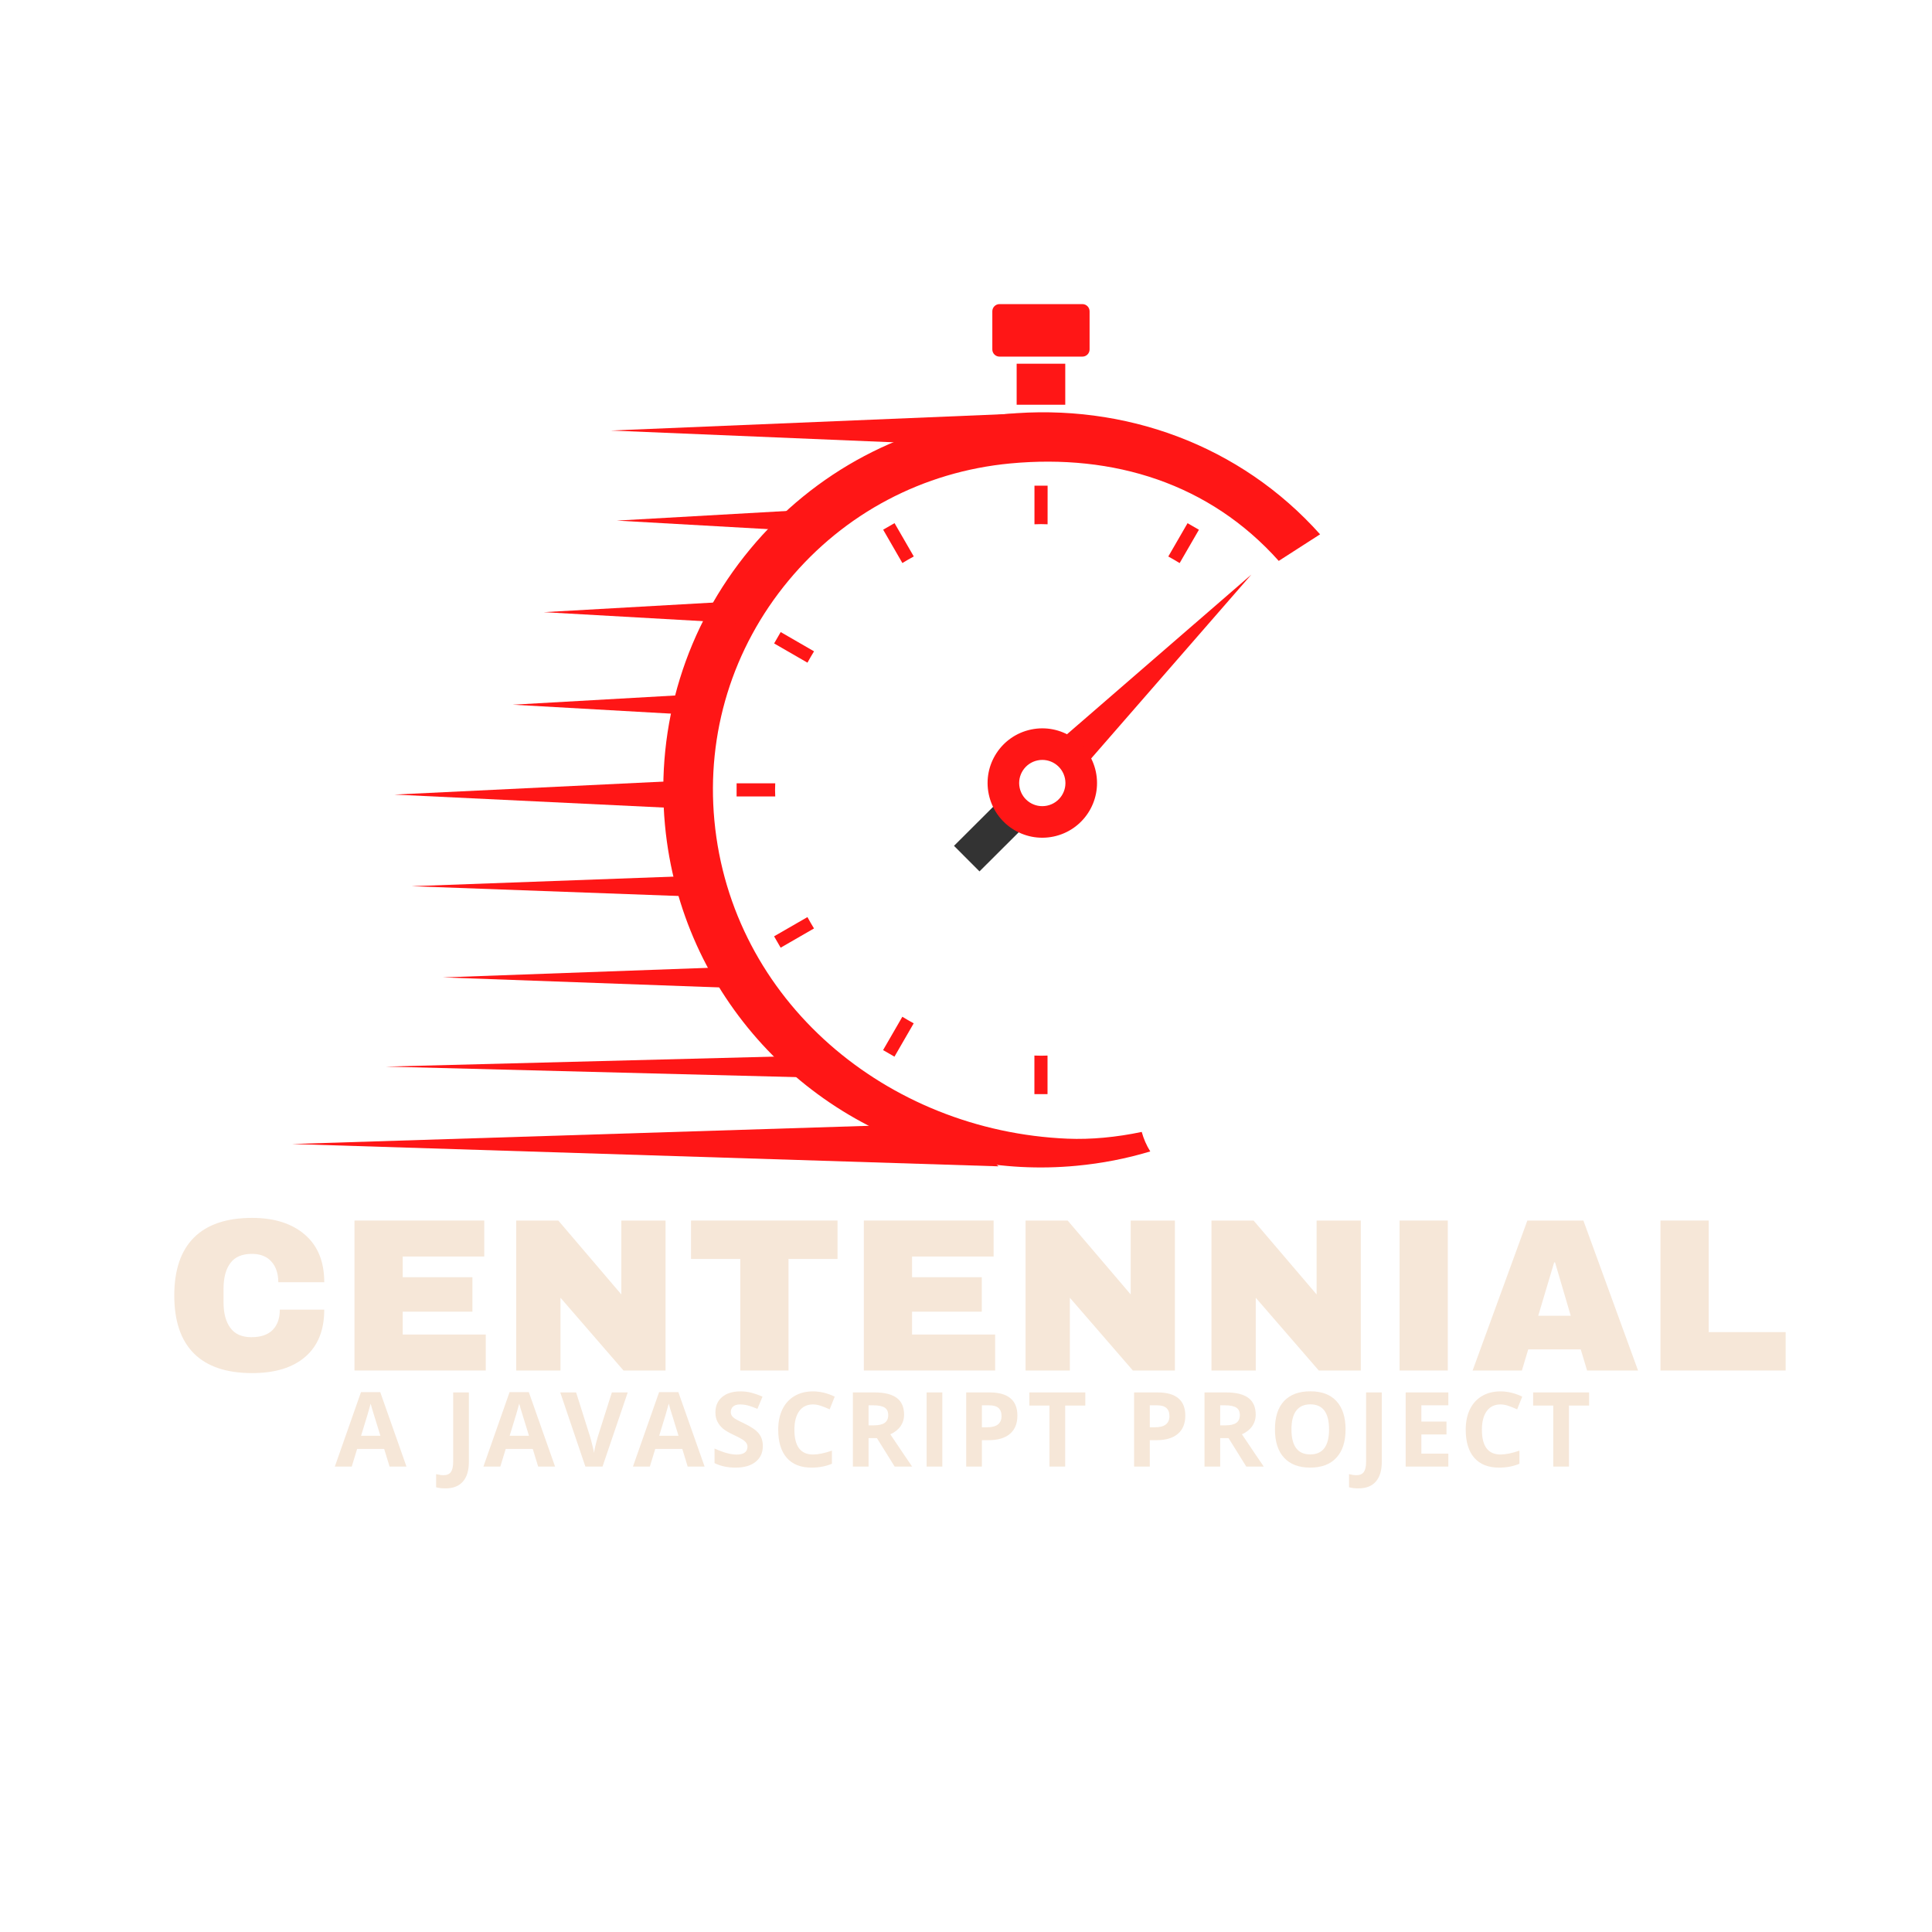
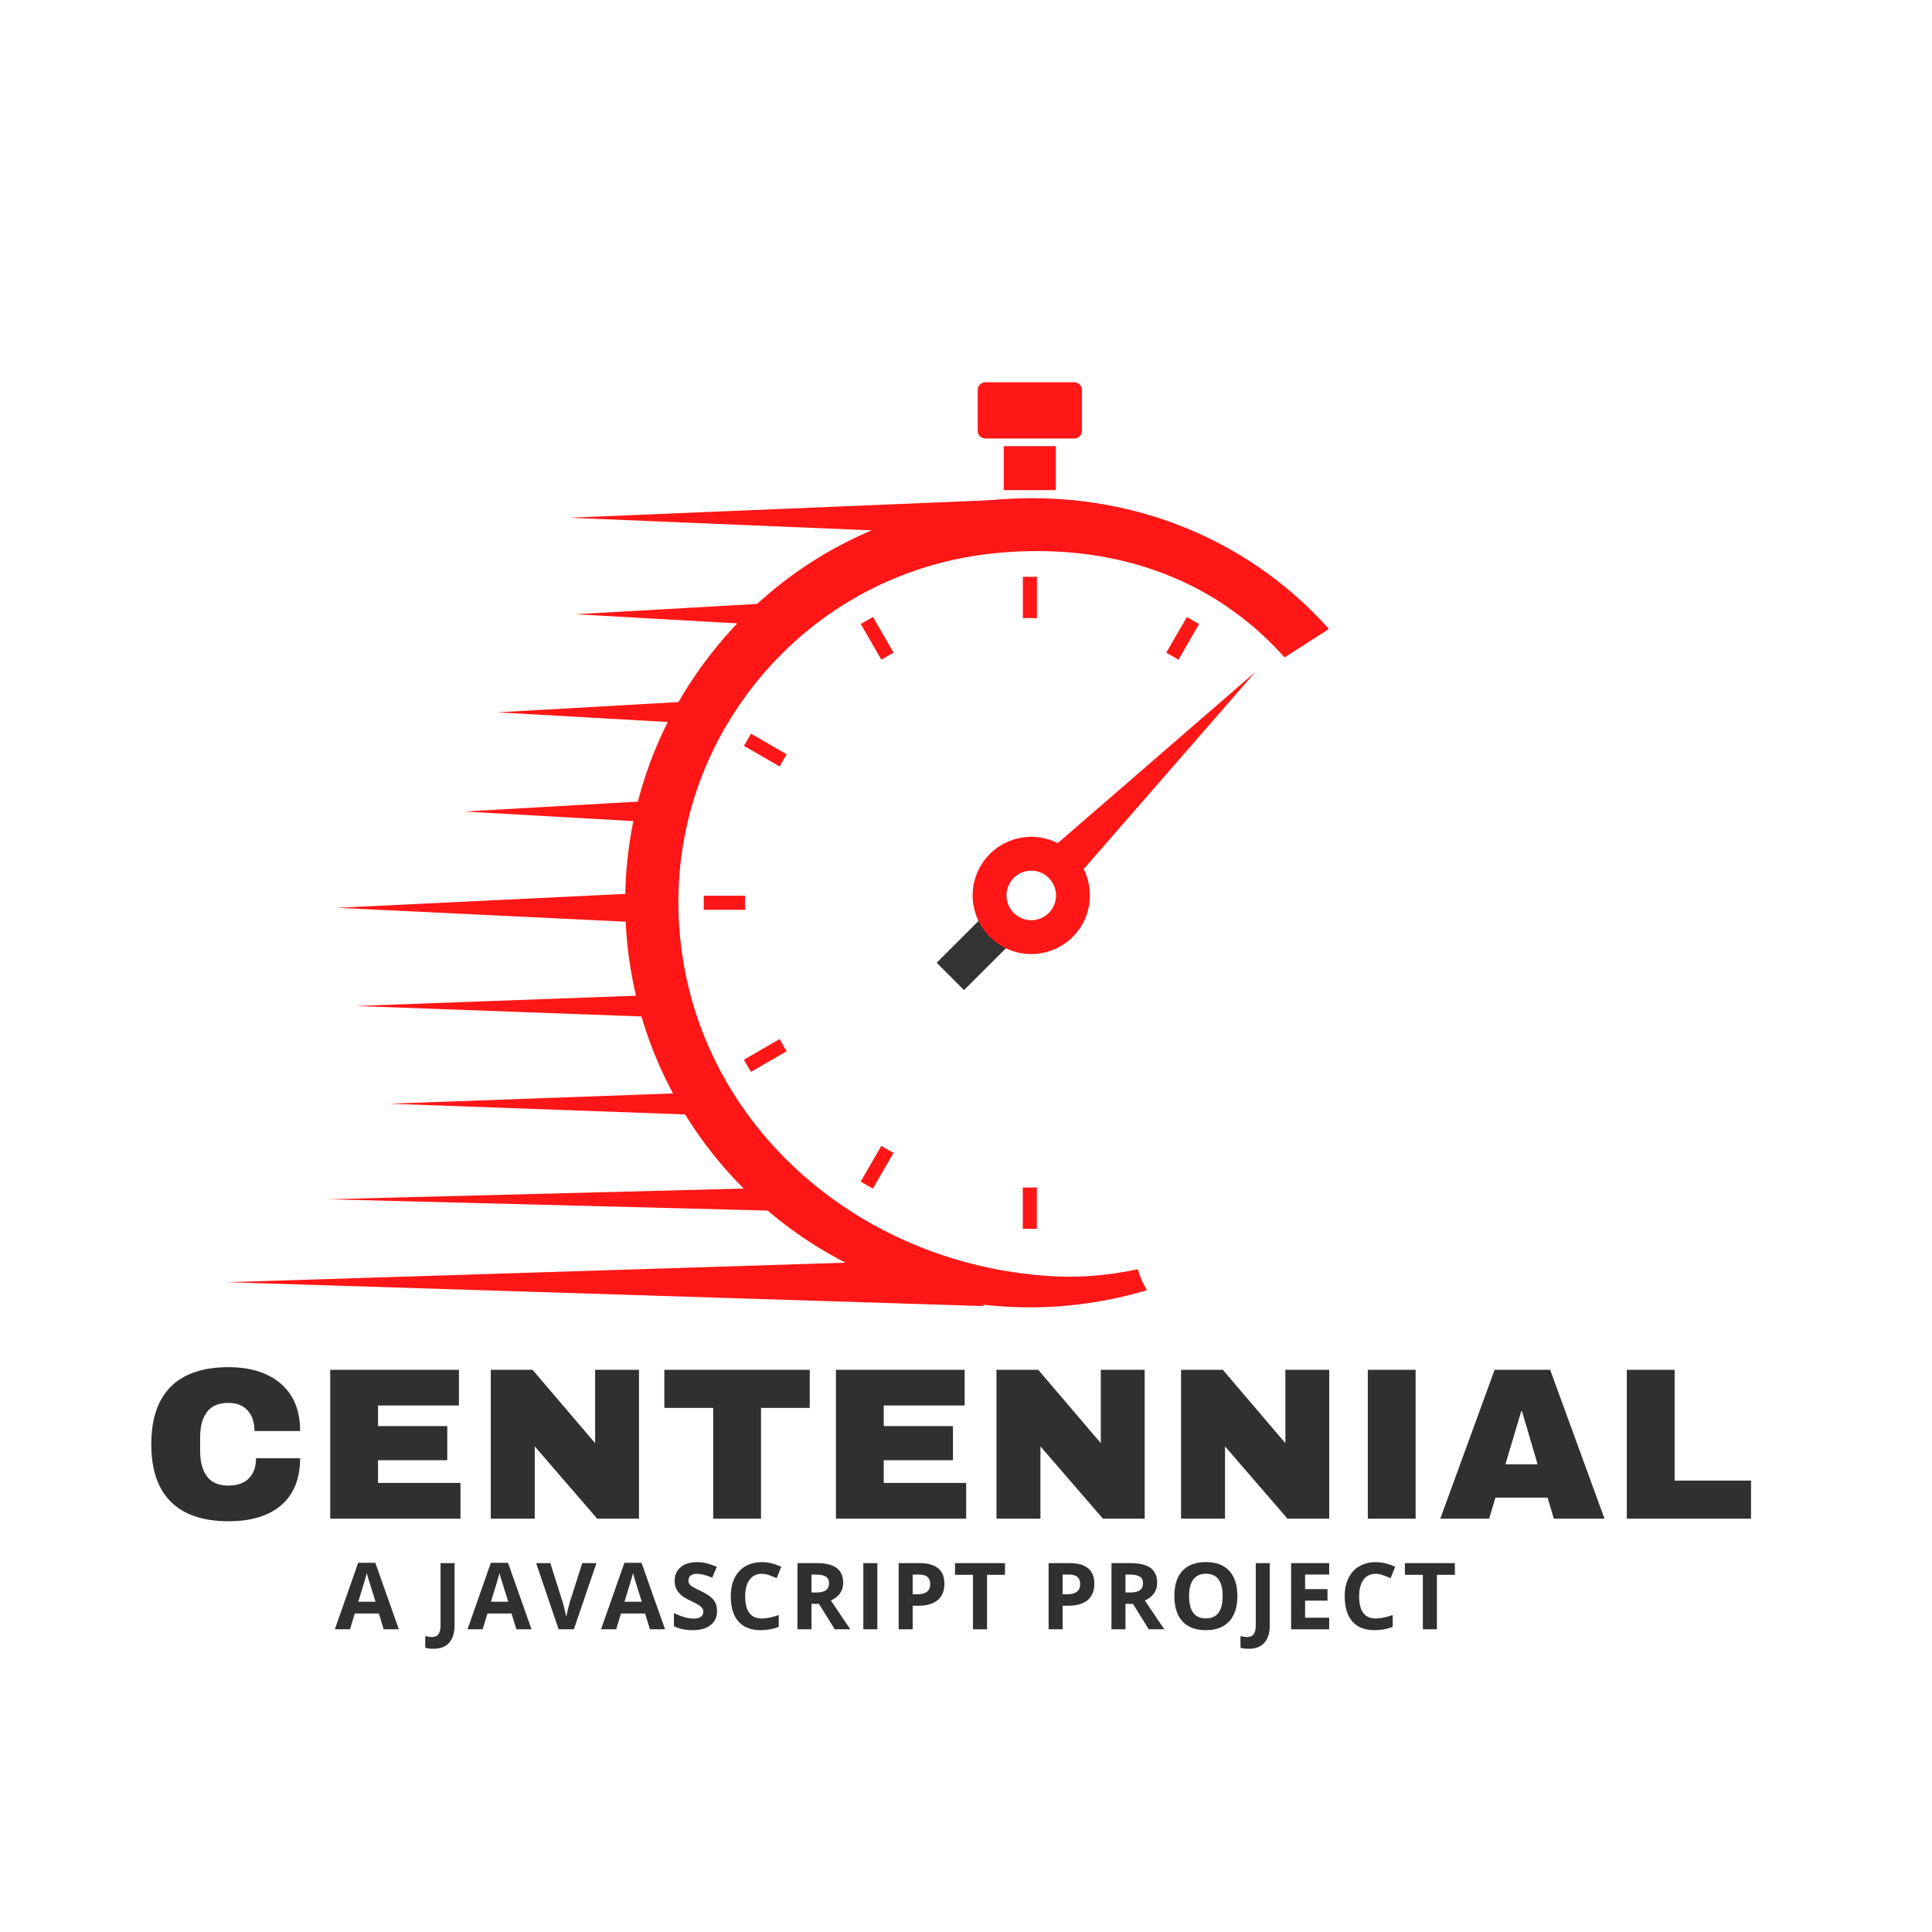
<svg xmlns="http://www.w3.org/2000/svg" xmlns:xlink="http://www.w3.org/1999/xlink" width="375" zoomAndPan="magnify" viewBox="0 0 375 375" height="375" preserveAspectRatio="xMidYMid meet" version="1.0">
  <defs>
    <g>
      <g id="glyph-0-0" />
      <g id="glyph-0-1">
-         <path d="M 17.016 -29.625 C 21.328 -29.625 24.738 -28.539 27.25 -26.375 C 29.758 -24.219 31.016 -21.141 31.016 -17.141 L 22.094 -17.141 C 22.094 -18.828 21.645 -20.164 20.75 -21.156 C 19.863 -22.145 18.602 -22.641 16.969 -22.641 C 15.07 -22.641 13.68 -22.047 12.797 -20.859 C 11.91 -19.672 11.469 -18.02 11.469 -15.906 L 11.469 -13.203 C 11.469 -11.117 11.91 -9.473 12.797 -8.266 C 13.68 -7.066 15.039 -6.469 16.875 -6.469 C 18.688 -6.469 20.055 -6.93 20.984 -7.859 C 21.922 -8.797 22.391 -10.113 22.391 -11.812 L 31.016 -11.812 C 31.016 -7.832 29.789 -4.785 27.344 -2.672 C 24.906 -0.555 21.461 0.5 17.016 0.5 C 12.047 0.5 8.285 -0.766 5.734 -3.297 C 3.18 -5.836 1.906 -9.594 1.906 -14.562 C 1.906 -19.52 3.18 -23.27 5.734 -25.812 C 8.285 -28.352 12.047 -29.625 17.016 -29.625 Z M 17.016 -29.625 " />
+         <path d="M 16.891 -29.406 C 21.172 -29.406 24.555 -28.332 27.047 -26.188 C 29.535 -24.039 30.781 -20.984 30.781 -17.016 L 21.922 -17.016 C 21.922 -18.691 21.477 -20.02 20.594 -21 C 19.719 -21.977 18.469 -22.469 16.844 -22.469 C 14.969 -22.469 13.586 -21.879 12.703 -20.703 C 11.816 -19.523 11.375 -17.891 11.375 -15.797 L 11.375 -13.109 C 11.375 -11.035 11.816 -9.398 12.703 -8.203 C 13.586 -7.016 14.941 -6.422 16.766 -6.422 C 18.555 -6.422 19.91 -6.883 20.828 -7.812 C 21.754 -8.738 22.219 -10.039 22.219 -11.719 L 30.781 -11.719 C 30.781 -7.77 29.566 -4.742 27.141 -2.641 C 24.723 -0.547 21.305 0.5 16.891 0.5 C 11.953 0.5 8.219 -0.758 5.688 -3.281 C 3.156 -5.801 1.891 -9.523 1.891 -14.453 C 1.891 -19.379 3.156 -23.102 5.688 -25.625 C 8.219 -28.145 11.953 -29.406 16.891 -29.406 Z M 16.891 -29.406 " />
      </g>
      <g id="glyph-0-2">
-         <path d="M 3.125 -29.109 L 28.312 -29.109 L 28.312 -22.125 L 12.484 -22.125 L 12.484 -18.109 L 26.016 -18.109 L 26.016 -11.422 L 12.484 -11.422 L 12.484 -6.984 L 28.609 -6.984 L 28.609 0 L 3.125 0 Z M 3.125 -29.109 " />
+         <path d="M 3.109 -28.891 L 28.094 -28.891 L 28.094 -21.969 L 12.391 -21.969 L 12.391 -17.969 L 25.828 -17.969 L 25.828 -11.344 L 12.391 -11.344 L 12.391 -6.938 L 28.391 -6.938 L 28.391 0 L 3.109 0 Z M 3.109 -28.891 " />
      </g>
      <g id="glyph-0-3">
-         <path d="M 23.953 0 L 11.719 -14.125 L 11.719 0 L 3.125 0 L 3.125 -29.109 L 11.297 -29.109 L 23.531 -14.766 L 23.531 -29.109 L 32.109 -29.109 L 32.109 0 Z M 23.953 0 " />
+         <path d="M 23.766 0 L 11.641 -14.031 L 11.641 0 L 3.109 0 L 3.109 -28.891 L 11.219 -28.891 L 23.359 -14.656 L 23.359 -28.891 L 31.875 -28.891 L 31.875 0 Z M 23.766 0 " />
      </g>
      <g id="glyph-0-4">
-         <path d="M 19.891 -21.656 L 19.891 0 L 10.531 0 L 10.531 -21.656 L 0.969 -21.656 L 0.969 -29.109 L 29.406 -29.109 L 29.406 -21.656 Z M 19.891 -21.656 " />
+         <path d="M 19.734 -21.5 L 19.734 0 L 10.453 0 L 10.453 -21.5 L 0.969 -21.5 L 0.969 -28.891 L 29.188 -28.891 L 29.188 -21.5 Z M 19.734 -21.5 " />
      </g>
      <g id="glyph-0-5">
-         <path d="M 3.547 0 L 3.547 -29.109 L 12.906 -29.109 L 12.906 0 Z M 3.547 0 " />
+         <path d="M 3.531 0 L 3.531 -28.891 L 12.812 -28.891 L 12.812 0 Z M 3.531 0 " />
      </g>
      <g id="glyph-0-6">
-         <path d="M 22.641 0 L 21.406 -4.109 L 11.219 -4.109 L 9.984 0 L 0.422 0 L 11.047 -29.109 L 21.922 -29.109 L 32.531 0 Z M 13.156 -10.625 L 19.469 -10.625 L 16.422 -20.984 L 16.25 -20.984 Z M 13.156 -10.625 " />
+         <path d="M 22.469 0 L 21.25 -4.078 L 11.125 -4.078 L 9.906 0 L 0.422 0 L 10.969 -28.891 L 21.75 -28.891 L 32.297 0 Z M 13.062 -10.547 L 19.312 -10.547 L 16.297 -20.828 L 16.125 -20.828 Z M 13.062 -10.547 " />
      </g>
      <g id="glyph-0-7">
-         <path d="M 3.125 -29.109 L 12.484 -29.109 L 12.484 -7.453 L 27.422 -7.453 L 27.422 0 L 3.125 0 Z M 3.125 -29.109 " />
+         <path d="M 3.109 -28.891 L 12.391 -28.891 L 12.391 -7.391 L 27.219 -7.391 L 27.219 0 L 3.109 0 Z M 3.109 -28.891 " />
      </g>
      <g id="glyph-1-0" />
      <g id="glyph-1-1">
-         <path d="M 10.625 0 L 9.578 -3.422 L 4.328 -3.422 L 3.281 0 L 0 0 L 5.078 -14.453 L 8.812 -14.453 L 13.906 0 Z M 8.844 -5.984 C 7.883 -9.086 7.344 -10.844 7.219 -11.25 C 7.094 -11.656 7.004 -11.977 6.953 -12.219 C 6.742 -11.375 6.125 -9.297 5.094 -5.984 Z M 8.844 -5.984 " />
+         <path d="M 9.484 0 L 8.547 -3.062 L 3.875 -3.062 L 2.938 0 L 0 0 L 4.531 -12.906 L 7.859 -12.906 L 12.422 0 Z M 7.906 -5.344 C 7.039 -8.113 6.551 -9.68 6.438 -10.047 C 6.332 -10.41 6.258 -10.695 6.219 -10.906 C 6.02 -10.156 5.461 -8.301 4.547 -5.344 Z M 7.906 -5.344 " />
      </g>
      <g id="glyph-1-2" />
      <g id="glyph-1-3">
-         <path d="M 0.312 4.234 C -0.383 4.234 -0.988 4.16 -1.5 4.016 L -1.5 1.469 C -0.969 1.602 -0.488 1.672 -0.062 1.672 C 0.602 1.672 1.082 1.461 1.375 1.047 C 1.664 0.629 1.812 -0.02 1.812 -0.906 L 1.812 -14.391 L 4.859 -14.391 L 4.859 -0.922 C 4.859 0.754 4.473 2.031 3.703 2.906 C 2.941 3.789 1.812 4.234 0.312 4.234 Z M 0.312 4.234 " />
+         <path d="M 0.266 3.781 C -0.348 3.781 -0.883 3.719 -1.344 3.594 L -1.344 1.312 C -0.875 1.438 -0.441 1.5 -0.047 1.5 C 0.547 1.5 0.973 1.312 1.234 0.938 C 1.492 0.562 1.625 -0.02 1.625 -0.812 L 1.625 -12.844 L 4.344 -12.844 L 4.344 -0.828 C 4.344 0.672 4 1.812 3.312 2.594 C 2.625 3.383 1.609 3.781 0.266 3.781 Z M 0.266 3.781 " />
      </g>
      <g id="glyph-1-4">
-         <path d="M 10.016 -14.391 L 13.094 -14.391 L 8.203 0 L 4.875 0 L 0 -14.391 L 3.078 -14.391 L 5.781 -5.828 C 5.938 -5.316 6.094 -4.723 6.25 -4.047 C 6.414 -3.379 6.52 -2.914 6.562 -2.656 C 6.625 -3.258 6.867 -4.316 7.297 -5.828 Z M 10.016 -14.391 " />
+         <path d="M 8.953 -12.844 L 11.703 -12.844 L 7.328 0 L 4.359 0 L 0 -12.844 L 2.75 -12.844 L 5.172 -5.203 C 5.305 -4.754 5.441 -4.227 5.578 -3.625 C 5.723 -3.02 5.816 -2.602 5.859 -2.375 C 5.922 -2.914 6.141 -3.859 6.516 -5.203 Z M 8.953 -12.844 " />
      </g>
      <g id="glyph-1-5">
-         <path d="M 10.297 -4 C 10.297 -2.695 9.828 -1.672 8.891 -0.922 C 7.961 -0.172 6.664 0.203 5 0.203 C 3.469 0.203 2.109 -0.086 0.922 -0.672 L 0.922 -3.5 C 1.891 -3.07 2.711 -2.77 3.391 -2.594 C 4.066 -2.414 4.68 -2.328 5.234 -2.328 C 5.898 -2.328 6.41 -2.453 6.766 -2.703 C 7.129 -2.961 7.312 -3.344 7.312 -3.844 C 7.312 -4.125 7.234 -4.375 7.078 -4.594 C 6.922 -4.82 6.688 -5.035 6.375 -5.234 C 6.07 -5.441 5.453 -5.766 4.516 -6.203 C 3.641 -6.617 2.977 -7.016 2.531 -7.391 C 2.094 -7.773 1.742 -8.219 1.484 -8.719 C 1.223 -9.227 1.094 -9.82 1.094 -10.5 C 1.094 -11.77 1.523 -12.77 2.391 -13.5 C 3.254 -14.227 4.445 -14.594 5.969 -14.594 C 6.719 -14.594 7.43 -14.504 8.109 -14.328 C 8.785 -14.148 9.492 -13.898 10.234 -13.578 L 9.25 -11.203 C 8.477 -11.523 7.844 -11.75 7.344 -11.875 C 6.844 -12 6.348 -12.062 5.859 -12.062 C 5.285 -12.062 4.844 -11.926 4.531 -11.656 C 4.227 -11.383 4.078 -11.031 4.078 -10.594 C 4.078 -10.332 4.141 -10.098 4.266 -9.891 C 4.391 -9.691 4.586 -9.5 4.859 -9.312 C 5.129 -9.125 5.773 -8.789 6.797 -8.312 C 8.141 -7.664 9.055 -7.02 9.547 -6.375 C 10.047 -5.727 10.297 -4.938 10.297 -4 Z M 10.297 -4 " />
+         <path d="M 9.203 -3.562 C 9.203 -2.406 8.785 -1.492 7.953 -0.828 C 7.117 -0.16 5.957 0.172 4.469 0.172 C 3.094 0.172 1.879 -0.082 0.828 -0.594 L 0.828 -3.125 C 1.691 -2.738 2.422 -2.469 3.016 -2.312 C 3.617 -2.156 4.172 -2.078 4.672 -2.078 C 5.273 -2.078 5.734 -2.191 6.047 -2.422 C 6.367 -2.648 6.531 -2.988 6.531 -3.438 C 6.531 -3.688 6.457 -3.91 6.312 -4.109 C 6.176 -4.305 5.973 -4.492 5.703 -4.672 C 5.43 -4.859 4.875 -5.148 4.031 -5.547 C 3.25 -5.91 2.66 -6.266 2.266 -6.609 C 1.867 -6.953 1.551 -7.348 1.312 -7.797 C 1.082 -8.242 0.969 -8.77 0.969 -9.375 C 0.969 -10.508 1.352 -11.398 2.125 -12.047 C 2.895 -12.703 3.961 -13.031 5.328 -13.031 C 5.992 -13.031 6.629 -12.953 7.234 -12.797 C 7.836 -12.641 8.473 -12.414 9.141 -12.125 L 8.266 -10.016 C 7.578 -10.297 7.008 -10.488 6.562 -10.594 C 6.113 -10.707 5.672 -10.766 5.234 -10.766 C 4.723 -10.766 4.328 -10.645 4.047 -10.406 C 3.773 -10.164 3.641 -9.852 3.641 -9.469 C 3.641 -9.227 3.691 -9.016 3.797 -8.828 C 3.91 -8.648 4.086 -8.477 4.328 -8.312 C 4.578 -8.145 5.156 -7.848 6.062 -7.422 C 7.258 -6.848 8.082 -6.27 8.531 -5.688 C 8.977 -5.113 9.203 -4.406 9.203 -3.562 Z M 9.203 -3.562 " />
      </g>
      <g id="glyph-1-6">
-         <path d="M 7.922 -12.062 C 6.773 -12.062 5.883 -11.629 5.25 -10.766 C 4.625 -9.898 4.312 -8.695 4.312 -7.156 C 4.312 -3.945 5.516 -2.344 7.922 -2.344 C 8.93 -2.344 10.156 -2.594 11.594 -3.094 L 11.594 -0.547 C 10.414 -0.047 9.098 0.203 7.641 0.203 C 5.547 0.203 3.941 -0.43 2.828 -1.703 C 1.723 -2.973 1.172 -4.797 1.172 -7.172 C 1.172 -8.672 1.441 -9.984 1.984 -11.109 C 2.535 -12.234 3.316 -13.094 4.328 -13.688 C 5.348 -14.289 6.547 -14.594 7.922 -14.594 C 9.316 -14.594 10.723 -14.254 12.141 -13.578 L 11.156 -11.109 C 10.613 -11.359 10.066 -11.578 9.516 -11.766 C 8.973 -11.961 8.441 -12.062 7.922 -12.062 Z M 7.922 -12.062 " />
+         <path d="M 7.078 -10.766 C 6.047 -10.766 5.25 -10.379 4.688 -9.609 C 4.125 -8.836 3.844 -7.766 3.844 -6.391 C 3.844 -3.523 4.922 -2.094 7.078 -2.094 C 7.973 -2.094 9.066 -2.316 10.359 -2.766 L 10.359 -0.484 C 9.297 -0.047 8.117 0.172 6.828 0.172 C 4.953 0.172 3.52 -0.391 2.531 -1.516 C 1.539 -2.648 1.047 -4.281 1.047 -6.406 C 1.047 -7.738 1.285 -8.906 1.766 -9.906 C 2.254 -10.914 2.953 -11.688 3.859 -12.219 C 4.773 -12.758 5.848 -13.031 7.078 -13.031 C 8.328 -13.031 9.582 -12.727 10.844 -12.125 L 9.953 -9.922 C 9.473 -10.141 8.988 -10.332 8.5 -10.5 C 8.02 -10.676 7.547 -10.766 7.078 -10.766 Z M 7.078 -10.766 " />
      </g>
      <g id="glyph-1-7">
-         <path d="M 4.859 -8 L 5.844 -8 C 6.812 -8 7.523 -8.16 7.984 -8.484 C 8.441 -8.805 8.672 -9.312 8.672 -10 C 8.672 -10.676 8.438 -11.16 7.969 -11.453 C 7.5 -11.742 6.77 -11.891 5.781 -11.891 L 4.859 -11.891 Z M 4.859 -5.516 L 4.859 0 L 1.812 0 L 1.812 -14.391 L 6 -14.391 C 7.957 -14.391 9.406 -14.031 10.344 -13.312 C 11.281 -12.602 11.75 -11.523 11.75 -10.078 C 11.75 -9.234 11.516 -8.477 11.047 -7.812 C 10.586 -7.156 9.93 -6.641 9.078 -6.266 C 11.242 -3.035 12.656 -0.945 13.312 0 L 9.922 0 L 6.484 -5.516 Z M 4.859 -5.516 " />
+         <path d="M 4.344 -7.141 L 5.219 -7.141 C 6.082 -7.141 6.719 -7.281 7.125 -7.562 C 7.539 -7.852 7.75 -8.312 7.75 -8.938 C 7.75 -9.539 7.535 -9.973 7.109 -10.234 C 6.691 -10.492 6.047 -10.625 5.172 -10.625 L 4.344 -10.625 Z M 4.344 -4.938 L 4.344 0 L 1.625 0 L 1.625 -12.844 L 5.359 -12.844 C 7.109 -12.844 8.398 -12.523 9.234 -11.891 C 10.078 -11.254 10.5 -10.289 10.5 -9 C 10.5 -8.238 10.289 -7.562 9.875 -6.969 C 9.457 -6.383 8.867 -5.926 8.109 -5.594 C 10.035 -2.707 11.297 -0.844 11.891 0 L 8.859 0 L 5.797 -4.938 Z M 4.344 -4.938 " />
      </g>
      <g id="glyph-1-8">
-         <path d="M 1.812 0 L 1.812 -14.391 L 4.859 -14.391 L 4.859 0 Z M 1.812 0 " />
+         <path d="M 1.625 0 L 1.625 -12.844 L 4.344 -12.844 L 4.344 0 Z M 1.625 0 " />
      </g>
      <g id="glyph-1-9">
-         <path d="M 4.859 -7.625 L 5.859 -7.625 C 6.797 -7.625 7.5 -7.805 7.969 -8.172 C 8.438 -8.547 8.672 -9.086 8.672 -9.797 C 8.672 -10.504 8.473 -11.031 8.078 -11.375 C 7.691 -11.719 7.082 -11.891 6.25 -11.891 L 4.859 -11.891 Z M 11.75 -9.906 C 11.75 -8.352 11.266 -7.164 10.297 -6.344 C 9.328 -5.531 7.953 -5.125 6.172 -5.125 L 4.859 -5.125 L 4.859 0 L 1.812 0 L 1.812 -14.391 L 6.406 -14.391 C 8.156 -14.391 9.484 -14.016 10.391 -13.266 C 11.297 -12.516 11.75 -11.395 11.75 -9.906 Z M 11.75 -9.906 " />
+         <path d="M 4.344 -6.797 L 5.234 -6.797 C 6.078 -6.797 6.707 -6.961 7.125 -7.297 C 7.539 -7.629 7.75 -8.113 7.75 -8.75 C 7.75 -9.383 7.57 -9.852 7.219 -10.156 C 6.875 -10.469 6.328 -10.625 5.578 -10.625 L 4.344 -10.625 Z M 10.5 -8.844 C 10.5 -7.457 10.066 -6.398 9.203 -5.672 C 8.336 -4.941 7.109 -4.578 5.516 -4.578 L 4.344 -4.578 L 4.344 0 L 1.625 0 L 1.625 -12.844 L 5.719 -12.844 C 7.281 -12.844 8.469 -12.508 9.281 -11.844 C 10.094 -11.176 10.5 -10.176 10.5 -8.844 Z M 10.5 -8.844 " />
      </g>
      <g id="glyph-1-10">
-         <path d="M 7.359 0 L 4.312 0 L 4.312 -11.844 L 0.406 -11.844 L 0.406 -14.391 L 11.266 -14.391 L 11.266 -11.844 L 7.359 -11.844 Z M 7.359 0 " />
+         <path d="M 6.578 0 L 3.844 0 L 3.844 -10.578 L 0.359 -10.578 L 0.359 -12.844 L 10.062 -12.844 L 10.062 -10.578 L 6.578 -10.578 Z M 6.578 0 " />
      </g>
      <g id="glyph-1-11">
-         <path d="M 14.875 -7.219 C 14.875 -4.832 14.281 -3 13.094 -1.719 C 11.914 -0.438 10.223 0.203 8.016 0.203 C 5.816 0.203 4.125 -0.438 2.938 -1.719 C 1.758 -3 1.172 -4.836 1.172 -7.234 C 1.172 -9.629 1.758 -11.457 2.938 -12.719 C 4.125 -13.977 5.828 -14.609 8.047 -14.609 C 10.254 -14.609 11.941 -13.973 13.109 -12.703 C 14.285 -11.43 14.875 -9.602 14.875 -7.219 Z M 4.375 -7.219 C 4.375 -5.602 4.676 -4.391 5.281 -3.578 C 5.895 -2.766 6.805 -2.359 8.016 -2.359 C 10.453 -2.359 11.672 -3.977 11.672 -7.219 C 11.672 -10.457 10.461 -12.078 8.047 -12.078 C 6.828 -12.078 5.91 -11.664 5.297 -10.844 C 4.68 -10.031 4.375 -8.82 4.375 -7.219 Z M 4.375 -7.219 " />
+         <path d="M 13.281 -6.438 C 13.281 -4.312 12.75 -2.676 11.688 -1.531 C 10.633 -0.395 9.125 0.172 7.156 0.172 C 5.188 0.172 3.676 -0.395 2.625 -1.531 C 1.57 -2.676 1.047 -4.316 1.047 -6.453 C 1.047 -8.598 1.57 -10.234 2.625 -11.359 C 3.688 -12.484 5.207 -13.047 7.188 -13.047 C 9.156 -13.047 10.66 -12.477 11.703 -11.344 C 12.754 -10.207 13.281 -8.57 13.281 -6.438 Z M 3.906 -6.438 C 3.906 -5.008 4.176 -3.93 4.719 -3.203 C 5.258 -2.473 6.07 -2.109 7.156 -2.109 C 9.332 -2.109 10.422 -3.551 10.422 -6.438 C 10.422 -9.332 9.344 -10.781 7.188 -10.781 C 6.102 -10.781 5.285 -10.414 4.734 -9.688 C 4.18 -8.957 3.906 -7.875 3.906 -6.438 Z M 3.906 -6.438 " />
      </g>
      <g id="glyph-1-12">
-         <path d="M 10.094 0 L 1.812 0 L 1.812 -14.391 L 10.094 -14.391 L 10.094 -11.891 L 4.859 -11.891 L 4.859 -8.734 L 9.734 -8.734 L 9.734 -6.234 L 4.859 -6.234 L 4.859 -2.516 L 10.094 -2.516 Z M 10.094 0 " />
+         <path d="M 9.016 0 L 1.625 0 L 1.625 -12.844 L 9.016 -12.844 L 9.016 -10.625 L 4.344 -10.625 L 4.344 -7.797 L 8.688 -7.797 L 8.688 -5.562 L 4.344 -5.562 L 4.344 -2.25 L 9.016 -2.25 Z M 9.016 0 " />
      </g>
    </g>
    <clipPath id="clip-0">
-       <path d="M 88 58.98 L 256.207 58.98 L 256.207 226.98 L 88 226.98 Z M 88 58.98 " clip-rule="nonzero" />
+       <path d="M 78 74.152 L 257.918 74.152 L 257.918 254.152 L 78 254.152 Z M 78 74.152 " clip-rule="nonzero" />
    </clipPath>
    <clipPath id="clip-1">
-       <path d="M 128 80 L 256.207 80 L 256.207 226.98 L 128 226.98 Z M 128 80 " clip-rule="nonzero" />
+       <path d="M 121 96 L 257.918 96 L 257.918 254 L 121 254 Z M 121 96 " clip-rule="nonzero" />
    </clipPath>
    <clipPath id="clip-2">
-       <path d="M 56.711 218 L 194 218 L 194 226.98 L 56.711 226.98 Z M 56.711 218 " clip-rule="nonzero" />
+       <path d="M 44.168 244 L 192 244 L 192 254 L 44.168 254 Z M 44.168 244 " clip-rule="nonzero" />
+     </clipPath>
+     <clipPath id="clip-3">
+       <path d="M 189 74.152 L 211 74.152 L 211 86 L 189 86 Z M 189 74.152 " clip-rule="nonzero" />
    </clipPath>
  </defs>
-   <path fill="rgb(100%, 8.629%, 8.629%)" d="M 205.137 144.223 L 242.883 111.527 L 210.086 149.18 Z M 205.137 144.223 " fill-opacity="1" fill-rule="nonzero" />
+   <path fill="rgb(100%, 8.629%, 8.629%)" d="M 203.195 165.484 L 243.641 130.449 L 208.5 170.797 Z M 203.195 165.484 " fill-opacity="1" fill-rule="nonzero" />
  <g clip-path="url(#clip-0)">
-     <path stroke-linecap="butt" transform="matrix(0.0637177, 0, 0, -0.0636867, 33.45206, 312.2904)" fill="none" stroke-linejoin="miter" d="M 2419.933 2286.726 L 2570.009 2436.446 " stroke="rgb(20%, 20%, 20%)" stroke-width="110" stroke-opacity="1" stroke-miterlimit="10" />
+     <path stroke-linecap="butt" transform="matrix(0.0682689, 0, 0, -0.0682389, 19.24905, 345.5648)" fill="none" stroke-linejoin="miter" d="M 2419.959 2286.691 L 2569.986 2436.44 " stroke="rgb(20%, 20%, 20%)" stroke-width="110" stroke-opacity="1" stroke-miterlimit="10" />
  </g>
-   <path fill="rgb(100%, 8.629%, 8.629%)" d="M 203.23 156.379 C 200.805 156.887 198.422 155.336 197.914 152.906 C 197.406 150.48 198.965 148.102 201.391 147.594 C 203.816 147.086 206.195 148.641 206.703 151.066 C 207.215 153.492 205.66 155.871 203.23 156.379 Z M 200.133 141.598 C 194.391 142.801 190.711 148.426 191.918 154.164 C 193.121 159.902 198.75 163.578 204.488 162.375 C 210.23 161.172 213.906 155.551 212.707 149.809 C 211.5 144.074 205.871 140.395 200.133 141.598 " fill-opacity="1" fill-rule="nonzero" />
+   <path fill="rgb(100%, 8.629%, 8.629%)" d="M 201.156 178.512 C 198.555 179.055 196.004 177.391 195.461 174.789 C 194.918 172.191 196.582 169.641 199.184 169.094 C 201.781 168.551 204.332 170.219 204.875 172.816 C 205.422 175.414 203.758 177.965 201.156 178.512 Z M 197.836 162.672 C 191.684 163.961 187.742 169.988 189.035 176.137 C 190.32 182.285 196.355 186.223 202.504 184.934 C 208.652 183.648 212.594 177.621 211.305 171.469 C 210.016 165.324 203.984 161.383 197.836 162.672 " fill-opacity="1" fill-rule="nonzero" />
  <g clip-path="url(#clip-1)">
-     <path fill="rgb(100%, 8.629%, 8.629%)" d="M 195.207 80.367 C 175.711 82.195 158.094 91.508 145.605 106.582 C 133.113 121.656 127.242 140.688 129.074 160.176 C 132.176 193.172 156.828 219.051 187.797 225.207 C 194.59 226.559 201.688 226.957 208.926 226.277 C 213.848 225.816 218.633 224.887 223.266 223.492 C 222.539 222.336 221.98 221.059 221.609 219.707 C 216.758 220.727 211.773 221.215 207.164 221.016 C 172.078 219.516 141.949 194.219 138.664 159.277 C 137.074 142.348 142.172 125.816 153.023 112.723 C 163.871 99.629 179.176 91.543 196.109 89.953 C 216.168 88.066 234.766 93.828 248.203 108.871 L 256.227 103.711 C 240.758 86.398 218.301 78.195 195.207 80.367 " fill-opacity="1" fill-rule="nonzero" />
+     <path fill="rgb(100%, 8.629%, 8.629%)" d="M 192.559 97.062 C 171.672 99.023 152.793 109.004 139.414 125.152 C 126.027 141.305 119.738 161.699 121.699 182.578 C 125.027 217.93 151.438 245.66 184.621 252.258 C 191.898 253.703 199.5 254.133 207.254 253.406 C 212.531 252.91 217.66 251.914 222.621 250.418 C 221.844 249.18 221.242 247.812 220.848 246.363 C 215.648 247.457 210.305 247.977 205.367 247.766 C 167.777 246.156 135.496 219.055 131.977 181.613 C 130.27 163.477 135.734 145.762 147.359 131.734 C 158.984 117.703 175.379 109.039 193.523 107.332 C 215.016 105.316 234.941 111.488 249.34 127.605 L 257.938 122.078 C 241.363 103.523 217.301 94.738 192.559 97.062 " fill-opacity="1" fill-rule="nonzero" />
  </g>
-   <path fill="rgb(100%, 8.629%, 8.629%)" d="M 187.355 86.434 L 118.57 83.566 L 197.207 80.293 Z M 187.355 86.434 " fill-opacity="1" fill-rule="nonzero" />
-   <path fill="rgb(100%, 8.629%, 8.629%)" d="M 135.98 157.09 L 76.555 154.227 L 135.98 151.359 Z M 135.98 157.09 " fill-opacity="1" fill-rule="nonzero" />
+   <path fill="rgb(100%, 8.629%, 8.629%)" d="M 184.145 103.566 L 110.445 100.492 L 194.699 96.984 Z M 184.145 103.566 " fill-opacity="1" fill-rule="nonzero" />
+   <path fill="rgb(100%, 8.629%, 8.629%)" d="M 129.102 179.273 L 65.43 176.203 L 129.102 173.129 Z M 129.102 179.273 " fill-opacity="1" fill-rule="nonzero" />
  <g clip-path="url(#clip-2)">
-     <path fill="rgb(100%, 8.629%, 8.629%)" d="M 193.809 226.383 L 56.695 222.051 L 184.254 218.023 Z M 193.809 226.383 " fill-opacity="1" fill-rule="nonzero" />
+     <path fill="rgb(100%, 8.629%, 8.629%)" d="M 191.059 253.516 L 44.152 248.875 L 180.824 244.559 Z M 191.059 253.516 " fill-opacity="1" fill-rule="nonzero" />
  </g>
-   <path fill="rgb(100%, 8.629%, 8.629%)" d="M 144.188 191.824 L 85.965 189.715 L 144.188 187.609 Z M 144.188 191.824 " fill-opacity="1" fill-rule="nonzero" />
-   <path fill="rgb(100%, 8.629%, 8.629%)" d="M 142.773 120.926 L 105.547 118.82 L 142.773 116.711 Z M 142.773 120.926 " fill-opacity="1" fill-rule="nonzero" />
-   <path fill="rgb(100%, 8.629%, 8.629%)" d="M 136.758 138.887 L 99.527 136.781 L 136.758 134.672 Z M 136.758 138.887 " fill-opacity="1" fill-rule="nonzero" />
-   <path fill="rgb(100%, 8.629%, 8.629%)" d="M 137.41 174.121 L 79.883 172.012 L 137.41 169.906 Z M 137.41 174.121 " fill-opacity="1" fill-rule="nonzero" />
-   <path fill="rgb(100%, 8.629%, 8.629%)" d="M 156.949 209.133 L 74.898 207.027 L 156.949 204.914 Z M 156.949 209.133 " fill-opacity="1" fill-rule="nonzero" />
-   <path fill="rgb(100%, 8.629%, 8.629%)" d="M 156.949 103.152 L 119.723 101.047 L 156.949 98.938 Z M 156.949 103.152 " fill-opacity="1" fill-rule="nonzero" />
-   <path fill="rgb(100%, 8.629%, 8.629%)" d="M 210.094 69.219 L 194.004 69.219 C 193.234 69.219 192.609 68.594 192.609 67.824 L 192.609 60.426 C 192.609 59.652 193.234 59.027 194.004 59.027 L 210.094 59.027 C 210.863 59.027 211.488 59.652 211.488 60.426 L 211.488 67.824 C 211.488 68.594 210.863 69.219 210.094 69.219 " fill-opacity="1" fill-rule="nonzero" />
-   <path fill="rgb(100%, 8.629%, 8.629%)" d="M 206.766 78.559 L 197.332 78.559 L 197.332 70.598 L 206.766 70.598 L 206.766 78.559 " fill-opacity="1" fill-rule="nonzero" />
-   <path fill="rgb(100%, 8.629%, 8.629%)" d="M 177.363 108.008 L 173.629 101.539 L 171.422 102.812 L 175.152 109.285 C 175.879 108.84 176.613 108.414 177.363 108.008 " fill-opacity="1" fill-rule="nonzero" />
-   <path fill="rgb(100%, 8.629%, 8.629%)" d="M 202.059 101.73 C 202.484 101.73 202.91 101.75 203.336 101.762 L 203.34 94.27 L 200.789 94.27 L 200.789 101.762 C 201.211 101.75 201.633 101.73 202.059 101.73 " fill-opacity="1" fill-rule="nonzero" />
-   <path fill="rgb(100%, 8.629%, 8.629%)" d="M 158.004 126.422 L 151.531 122.684 L 150.258 124.891 L 156.727 128.625 C 157.133 127.879 157.562 127.145 158.004 126.422 " fill-opacity="1" fill-rule="nonzero" />
-   <path fill="rgb(100%, 8.629%, 8.629%)" d="M 228.969 109.293 L 232.711 102.824 L 230.504 101.551 L 226.766 108.016 C 227.512 108.422 228.246 108.848 228.969 109.293 " fill-opacity="1" fill-rule="nonzero" />
-   <path fill="rgb(100%, 8.629%, 8.629%)" d="M 150.438 153.324 C 150.438 152.895 150.461 152.469 150.473 152.043 L 142.977 152.043 L 142.973 154.59 L 150.473 154.59 C 150.461 154.168 150.438 153.746 150.438 153.324 " fill-opacity="1" fill-rule="nonzero" />
-   <path fill="rgb(100%, 8.629%, 8.629%)" d="M 156.723 178.008 L 150.25 181.738 L 151.523 183.945 L 157.996 180.211 C 157.555 179.488 157.129 178.754 156.723 178.008 " fill-opacity="1" fill-rule="nonzero" />
-   <path fill="rgb(100%, 8.629%, 8.629%)" d="M 202.059 204.914 C 201.625 204.914 201.203 204.895 200.777 204.883 L 200.777 212.375 L 203.324 212.375 L 203.324 204.887 C 202.902 204.895 202.484 204.914 202.059 204.914 " fill-opacity="1" fill-rule="nonzero" />
-   <path fill="rgb(100%, 8.629%, 8.629%)" d="M 175.145 197.352 L 171.406 203.824 L 173.613 205.098 L 177.348 198.629 C 176.602 198.223 175.867 197.797 175.145 197.352 " fill-opacity="1" fill-rule="nonzero" />
-   <g fill="rgb(96.469%, 90.59%, 84.709%)" fill-opacity="1">
-     <use x="31.921" y="266.017" xlink:href="#glyph-0-1" xlink:type="simple" xlink:actuate="onLoad" xlink:show="embed" />
+   <path fill="rgb(100%, 8.629%, 8.629%)" d="M 137.895 216.488 L 75.512 214.23 L 137.895 211.973 Z M 137.895 216.488 " fill-opacity="1" fill-rule="nonzero" />
+   <path fill="rgb(100%, 8.629%, 8.629%)" d="M 136.379 140.523 L 96.492 138.266 L 136.379 136.004 Z M 136.379 140.523 " fill-opacity="1" fill-rule="nonzero" />
+   <path fill="rgb(100%, 8.629%, 8.629%)" d="M 129.934 159.77 L 90.047 157.512 L 129.934 155.25 Z M 129.934 159.77 " fill-opacity="1" fill-rule="nonzero" />
+   <path fill="rgb(100%, 8.629%, 8.629%)" d="M 130.633 197.52 L 68.996 195.262 L 130.633 193.004 Z M 130.633 197.52 " fill-opacity="1" fill-rule="nonzero" />
+   <path fill="rgb(100%, 8.629%, 8.629%)" d="M 151.566 235.035 L 63.656 232.777 L 151.566 230.516 Z M 151.566 235.035 " fill-opacity="1" fill-rule="nonzero" />
+   <path fill="rgb(100%, 8.629%, 8.629%)" d="M 151.566 121.48 L 111.68 119.223 L 151.566 116.961 Z M 151.566 121.48 " fill-opacity="1" fill-rule="nonzero" />
+   <g clip-path="url(#clip-3)">
+     <path fill="rgb(100%, 8.629%, 8.629%)" d="M 208.508 85.117 L 191.27 85.117 C 190.445 85.117 189.773 84.449 189.773 83.625 L 189.773 75.695 C 189.773 74.871 190.445 74.199 191.27 74.199 L 208.508 74.199 C 209.332 74.199 210.004 74.871 210.004 75.695 L 210.004 83.625 C 210.004 84.449 209.332 85.117 208.508 85.117 " fill-opacity="1" fill-rule="nonzero" />
  </g>
-   <g fill="rgb(96.469%, 90.59%, 84.709%)" fill-opacity="1">
-     <use x="65.68" y="266.017" xlink:href="#glyph-0-2" xlink:type="simple" xlink:actuate="onLoad" xlink:show="embed" />
+   <path fill="rgb(100%, 8.629%, 8.629%)" d="M 204.941 95.129 L 194.836 95.129 L 194.836 86.598 L 204.941 86.598 L 204.941 95.129 " fill-opacity="1" fill-rule="nonzero" />
+   <path fill="rgb(100%, 8.629%, 8.629%)" d="M 173.438 126.68 L 169.438 119.75 L 167.074 121.113 L 171.074 128.047 C 171.848 127.574 172.637 127.117 173.438 126.68 " fill-opacity="1" fill-rule="nonzero" />
+   <path fill="rgb(100%, 8.629%, 8.629%)" d="M 199.898 119.953 C 200.355 119.953 200.812 119.977 201.27 119.988 L 201.27 111.961 L 198.539 111.957 L 198.539 119.988 C 198.992 119.973 199.441 119.953 199.898 119.953 " fill-opacity="1" fill-rule="nonzero" />
+   <path fill="rgb(100%, 8.629%, 8.629%)" d="M 152.699 146.41 L 145.762 142.406 L 144.398 144.773 L 151.332 148.773 C 151.766 147.973 152.223 147.188 152.699 146.41 " fill-opacity="1" fill-rule="nonzero" />
+   <path fill="rgb(100%, 8.629%, 8.629%)" d="M 228.734 128.055 L 232.738 121.125 L 230.375 119.762 L 226.371 126.688 C 227.172 127.125 227.957 127.582 228.734 128.055 " fill-opacity="1" fill-rule="nonzero" />
+   <path fill="rgb(100%, 8.629%, 8.629%)" d="M 144.594 175.234 C 144.594 174.777 144.617 174.32 144.625 173.863 L 136.598 173.859 L 136.594 176.59 L 144.625 176.594 C 144.617 176.141 144.594 175.691 144.594 175.234 " fill-opacity="1" fill-rule="nonzero" />
+   <path fill="rgb(100%, 8.629%, 8.629%)" d="M 151.324 201.684 L 144.391 205.684 L 145.754 208.047 L 152.691 204.043 C 152.215 203.27 151.762 202.48 151.324 201.684 " fill-opacity="1" fill-rule="nonzero" />
+   <path fill="rgb(100%, 8.629%, 8.629%)" d="M 199.898 230.516 C 199.438 230.516 198.984 230.492 198.523 230.48 L 198.523 238.508 L 201.254 238.508 L 201.254 230.484 C 200.801 230.492 200.355 230.516 199.898 230.516 " fill-opacity="1" fill-rule="nonzero" />
+   <path fill="rgb(100%, 8.629%, 8.629%)" d="M 171.062 222.414 L 167.055 229.344 L 169.422 230.711 L 173.426 223.781 C 172.625 223.344 171.84 222.887 171.062 222.414 " fill-opacity="1" fill-rule="nonzero" />
+   <g fill="rgb(18.819%, 18.819%, 18.819%)" fill-opacity="1">
+     <use x="27.472" y="294.772" xlink:href="#glyph-0-1" xlink:type="simple" xlink:actuate="onLoad" xlink:show="embed" />
  </g>
-   <g fill="rgb(96.469%, 90.59%, 84.709%)" fill-opacity="1">
-     <use x="97.071" y="266.017" xlink:href="#glyph-0-3" xlink:type="simple" xlink:actuate="onLoad" xlink:show="embed" />
+   <g fill="rgb(18.819%, 18.819%, 18.819%)" fill-opacity="1">
+     <use x="60.988" y="294.772" xlink:href="#glyph-0-2" xlink:type="simple" xlink:actuate="onLoad" xlink:show="embed" />
  </g>
-   <g fill="rgb(96.469%, 90.59%, 84.709%)" fill-opacity="1">
-     <use x="133.157" y="266.017" xlink:href="#glyph-0-4" xlink:type="simple" xlink:actuate="onLoad" xlink:show="embed" />
+   <g fill="rgb(18.819%, 18.819%, 18.819%)" fill-opacity="1">
+     <use x="92.152" y="294.772" xlink:href="#glyph-0-3" xlink:type="simple" xlink:actuate="onLoad" xlink:show="embed" />
  </g>
-   <g fill="rgb(96.469%, 90.59%, 84.709%)" fill-opacity="1">
-     <use x="164.547" y="266.017" xlink:href="#glyph-0-2" xlink:type="simple" xlink:actuate="onLoad" xlink:show="embed" />
+   <g fill="rgb(18.819%, 18.819%, 18.819%)" fill-opacity="1">
+     <use x="127.978" y="294.772" xlink:href="#glyph-0-4" xlink:type="simple" xlink:actuate="onLoad" xlink:show="embed" />
  </g>
-   <g fill="rgb(96.469%, 90.59%, 84.709%)" fill-opacity="1">
-     <use x="195.937" y="266.017" xlink:href="#glyph-0-3" xlink:type="simple" xlink:actuate="onLoad" xlink:show="embed" />
+   <g fill="rgb(18.819%, 18.819%, 18.819%)" fill-opacity="1">
+     <use x="159.142" y="294.772" xlink:href="#glyph-0-2" xlink:type="simple" xlink:actuate="onLoad" xlink:show="embed" />
  </g>
-   <g fill="rgb(96.469%, 90.59%, 84.709%)" fill-opacity="1">
-     <use x="232.023" y="266.017" xlink:href="#glyph-0-3" xlink:type="simple" xlink:actuate="onLoad" xlink:show="embed" />
+   <g fill="rgb(18.819%, 18.819%, 18.819%)" fill-opacity="1">
+     <use x="190.306" y="294.772" xlink:href="#glyph-0-3" xlink:type="simple" xlink:actuate="onLoad" xlink:show="embed" />
  </g>
-   <g fill="rgb(96.469%, 90.59%, 84.709%)" fill-opacity="1">
-     <use x="268.11" y="266.017" xlink:href="#glyph-0-5" xlink:type="simple" xlink:actuate="onLoad" xlink:show="embed" />
+   <g fill="rgb(18.819%, 18.819%, 18.819%)" fill-opacity="1">
+     <use x="226.132" y="294.772" xlink:href="#glyph-0-3" xlink:type="simple" xlink:actuate="onLoad" xlink:show="embed" />
  </g>
-   <g fill="rgb(96.469%, 90.59%, 84.709%)" fill-opacity="1">
-     <use x="285.412" y="266.017" xlink:href="#glyph-0-6" xlink:type="simple" xlink:actuate="onLoad" xlink:show="embed" />
+   <g fill="rgb(18.819%, 18.819%, 18.819%)" fill-opacity="1">
+     <use x="261.958" y="294.772" xlink:href="#glyph-0-5" xlink:type="simple" xlink:actuate="onLoad" xlink:show="embed" />
  </g>
-   <g fill="rgb(96.469%, 90.59%, 84.709%)" fill-opacity="1">
-     <use x="319.172" y="266.017" xlink:href="#glyph-0-7" xlink:type="simple" xlink:actuate="onLoad" xlink:show="embed" />
+   <g fill="rgb(18.819%, 18.819%, 18.819%)" fill-opacity="1">
+     <use x="279.136" y="294.772" xlink:href="#glyph-0-6" xlink:type="simple" xlink:actuate="onLoad" xlink:show="embed" />
  </g>
-   <g fill="rgb(96.469%, 90.59%, 84.709%)" fill-opacity="1">
-     <use x="64.991" y="284.661" xlink:href="#glyph-1-1" xlink:type="simple" xlink:actuate="onLoad" xlink:show="embed" />
+   <g fill="rgb(18.819%, 18.819%, 18.819%)" fill-opacity="1">
+     <use x="312.652" y="294.772" xlink:href="#glyph-0-7" xlink:type="simple" xlink:actuate="onLoad" xlink:show="embed" />
  </g>
-   <g fill="rgb(96.469%, 90.59%, 84.709%)" fill-opacity="1">
-     <use x="79.906" y="284.661" xlink:href="#glyph-1-2" xlink:type="simple" xlink:actuate="onLoad" xlink:show="embed" />
+   <g fill="rgb(18.819%, 18.819%, 18.819%)" fill-opacity="1">
+     <use x="64.991" y="316.244" xlink:href="#glyph-1-1" xlink:type="simple" xlink:actuate="onLoad" xlink:show="embed" />
  </g>
-   <g fill="rgb(96.469%, 90.59%, 84.709%)" fill-opacity="1">
-     <use x="86.15" y="284.661" xlink:href="#glyph-1-3" xlink:type="simple" xlink:actuate="onLoad" xlink:show="embed" />
+   <g fill="rgb(18.819%, 18.819%, 18.819%)" fill-opacity="1">
+     <use x="78.31" y="316.244" xlink:href="#glyph-1-2" xlink:type="simple" xlink:actuate="onLoad" xlink:show="embed" />
  </g>
-   <g fill="rgb(96.469%, 90.59%, 84.709%)" fill-opacity="1">
-     <use x="93.831" y="284.661" xlink:href="#glyph-1-1" xlink:type="simple" xlink:actuate="onLoad" xlink:show="embed" />
+   <g fill="rgb(18.819%, 18.819%, 18.819%)" fill-opacity="1">
+     <use x="83.886" y="316.244" xlink:href="#glyph-1-3" xlink:type="simple" xlink:actuate="onLoad" xlink:show="embed" />
  </g>
-   <g fill="rgb(96.469%, 90.59%, 84.709%)" fill-opacity="1">
-     <use x="108.746" y="284.661" xlink:href="#glyph-1-4" xlink:type="simple" xlink:actuate="onLoad" xlink:show="embed" />
+   <g fill="rgb(18.819%, 18.819%, 18.819%)" fill-opacity="1">
+     <use x="90.745" y="316.244" xlink:href="#glyph-1-1" xlink:type="simple" xlink:actuate="onLoad" xlink:show="embed" />
  </g>
-   <g fill="rgb(96.469%, 90.59%, 84.709%)" fill-opacity="1">
-     <use x="122.854" y="284.661" xlink:href="#glyph-1-1" xlink:type="simple" xlink:actuate="onLoad" xlink:show="embed" />
+   <g fill="rgb(18.819%, 18.819%, 18.819%)" fill-opacity="1">
+     <use x="104.064" y="316.244" xlink:href="#glyph-1-4" xlink:type="simple" xlink:actuate="onLoad" xlink:show="embed" />
  </g>
-   <g fill="rgb(96.469%, 90.59%, 84.709%)" fill-opacity="1">
-     <use x="137.769" y="284.661" xlink:href="#glyph-1-5" xlink:type="simple" xlink:actuate="onLoad" xlink:show="embed" />
+   <g fill="rgb(18.819%, 18.819%, 18.819%)" fill-opacity="1">
+     <use x="116.662" y="316.244" xlink:href="#glyph-1-1" xlink:type="simple" xlink:actuate="onLoad" xlink:show="embed" />
  </g>
-   <g fill="rgb(96.469%, 90.59%, 84.709%)" fill-opacity="1">
-     <use x="149.879" y="284.661" xlink:href="#glyph-1-6" xlink:type="simple" xlink:actuate="onLoad" xlink:show="embed" />
+   <g fill="rgb(18.819%, 18.819%, 18.819%)" fill-opacity="1">
+     <use x="129.981" y="316.244" xlink:href="#glyph-1-5" xlink:type="simple" xlink:actuate="onLoad" xlink:show="embed" />
  </g>
-   <g fill="rgb(96.469%, 90.59%, 84.709%)" fill-opacity="1">
-     <use x="163.731" y="284.661" xlink:href="#glyph-1-7" xlink:type="simple" xlink:actuate="onLoad" xlink:show="embed" />
+   <g fill="rgb(18.819%, 18.819%, 18.819%)" fill-opacity="1">
+     <use x="140.795" y="316.244" xlink:href="#glyph-1-6" xlink:type="simple" xlink:actuate="onLoad" xlink:show="embed" />
  </g>
-   <g fill="rgb(96.469%, 90.59%, 84.709%)" fill-opacity="1">
-     <use x="178.045" y="284.661" xlink:href="#glyph-1-8" xlink:type="simple" xlink:actuate="onLoad" xlink:show="embed" />
+   <g fill="rgb(18.819%, 18.819%, 18.819%)" fill-opacity="1">
+     <use x="153.165" y="316.244" xlink:href="#glyph-1-7" xlink:type="simple" xlink:actuate="onLoad" xlink:show="embed" />
  </g>
-   <g fill="rgb(96.469%, 90.59%, 84.709%)" fill-opacity="1">
-     <use x="185.726" y="284.661" xlink:href="#glyph-1-9" xlink:type="simple" xlink:actuate="onLoad" xlink:show="embed" />
+   <g fill="rgb(18.819%, 18.819%, 18.819%)" fill-opacity="1">
+     <use x="165.947" y="316.244" xlink:href="#glyph-1-8" xlink:type="simple" xlink:actuate="onLoad" xlink:show="embed" />
  </g>
-   <g fill="rgb(96.469%, 90.59%, 84.709%)" fill-opacity="1">
-     <use x="199.391" y="284.661" xlink:href="#glyph-1-10" xlink:type="simple" xlink:actuate="onLoad" xlink:show="embed" />
+   <g fill="rgb(18.819%, 18.819%, 18.819%)" fill-opacity="1">
+     <use x="172.806" y="316.244" xlink:href="#glyph-1-9" xlink:type="simple" xlink:actuate="onLoad" xlink:show="embed" />
  </g>
-   <g fill="rgb(96.469%, 90.59%, 84.709%)" fill-opacity="1">
-     <use x="212.072" y="284.661" xlink:href="#glyph-1-2" xlink:type="simple" xlink:actuate="onLoad" xlink:show="embed" />
+   <g fill="rgb(18.819%, 18.819%, 18.819%)" fill-opacity="1">
+     <use x="185.009" y="316.244" xlink:href="#glyph-1-10" xlink:type="simple" xlink:actuate="onLoad" xlink:show="embed" />
  </g>
-   <g fill="rgb(96.469%, 90.59%, 84.709%)" fill-opacity="1">
-     <use x="218.316" y="284.661" xlink:href="#glyph-1-9" xlink:type="simple" xlink:actuate="onLoad" xlink:show="embed" />
+   <g fill="rgb(18.819%, 18.819%, 18.819%)" fill-opacity="1">
+     <use x="196.333" y="316.244" xlink:href="#glyph-1-2" xlink:type="simple" xlink:actuate="onLoad" xlink:show="embed" />
  </g>
-   <g fill="rgb(96.469%, 90.59%, 84.709%)" fill-opacity="1">
-     <use x="231.981" y="284.661" xlink:href="#glyph-1-7" xlink:type="simple" xlink:actuate="onLoad" xlink:show="embed" />
+   <g fill="rgb(18.819%, 18.819%, 18.819%)" fill-opacity="1">
+     <use x="201.909" y="316.244" xlink:href="#glyph-1-9" xlink:type="simple" xlink:actuate="onLoad" xlink:show="embed" />
  </g>
-   <g fill="rgb(96.469%, 90.59%, 84.709%)" fill-opacity="1">
-     <use x="246.296" y="284.661" xlink:href="#glyph-1-11" xlink:type="simple" xlink:actuate="onLoad" xlink:show="embed" />
+   <g fill="rgb(18.819%, 18.819%, 18.819%)" fill-opacity="1">
+     <use x="214.111" y="316.244" xlink:href="#glyph-1-7" xlink:type="simple" xlink:actuate="onLoad" xlink:show="embed" />
  </g>
-   <g fill="rgb(96.469%, 90.59%, 84.709%)" fill-opacity="1">
-     <use x="263.346" y="284.661" xlink:href="#glyph-1-3" xlink:type="simple" xlink:actuate="onLoad" xlink:show="embed" />
+   <g fill="rgb(18.819%, 18.819%, 18.819%)" fill-opacity="1">
+     <use x="226.894" y="316.244" xlink:href="#glyph-1-11" xlink:type="simple" xlink:actuate="onLoad" xlink:show="embed" />
  </g>
-   <g fill="rgb(96.469%, 90.59%, 84.709%)" fill-opacity="1">
-     <use x="271.027" y="284.661" xlink:href="#glyph-1-12" xlink:type="simple" xlink:actuate="onLoad" xlink:show="embed" />
+   <g fill="rgb(18.819%, 18.819%, 18.819%)" fill-opacity="1">
+     <use x="242.12" y="316.244" xlink:href="#glyph-1-3" xlink:type="simple" xlink:actuate="onLoad" xlink:show="embed" />
  </g>
-   <g fill="rgb(96.469%, 90.59%, 84.709%)" fill-opacity="1">
-     <use x="283.324" y="284.661" xlink:href="#glyph-1-6" xlink:type="simple" xlink:actuate="onLoad" xlink:show="embed" />
+   <g fill="rgb(18.819%, 18.819%, 18.819%)" fill-opacity="1">
+     <use x="248.979" y="316.244" xlink:href="#glyph-1-12" xlink:type="simple" xlink:actuate="onLoad" xlink:show="embed" />
  </g>
-   <g fill="rgb(96.469%, 90.59%, 84.709%)" fill-opacity="1">
-     <use x="297.176" y="284.661" xlink:href="#glyph-1-10" xlink:type="simple" xlink:actuate="onLoad" xlink:show="embed" />
+   <g fill="rgb(18.819%, 18.819%, 18.819%)" fill-opacity="1">
+     <use x="259.96" y="316.244" xlink:href="#glyph-1-6" xlink:type="simple" xlink:actuate="onLoad" xlink:show="embed" />
+   </g>
+   <g fill="rgb(18.819%, 18.819%, 18.819%)" fill-opacity="1">
+     <use x="272.33" y="316.244" xlink:href="#glyph-1-10" xlink:type="simple" xlink:actuate="onLoad" xlink:show="embed" />
  </g>
</svg>
